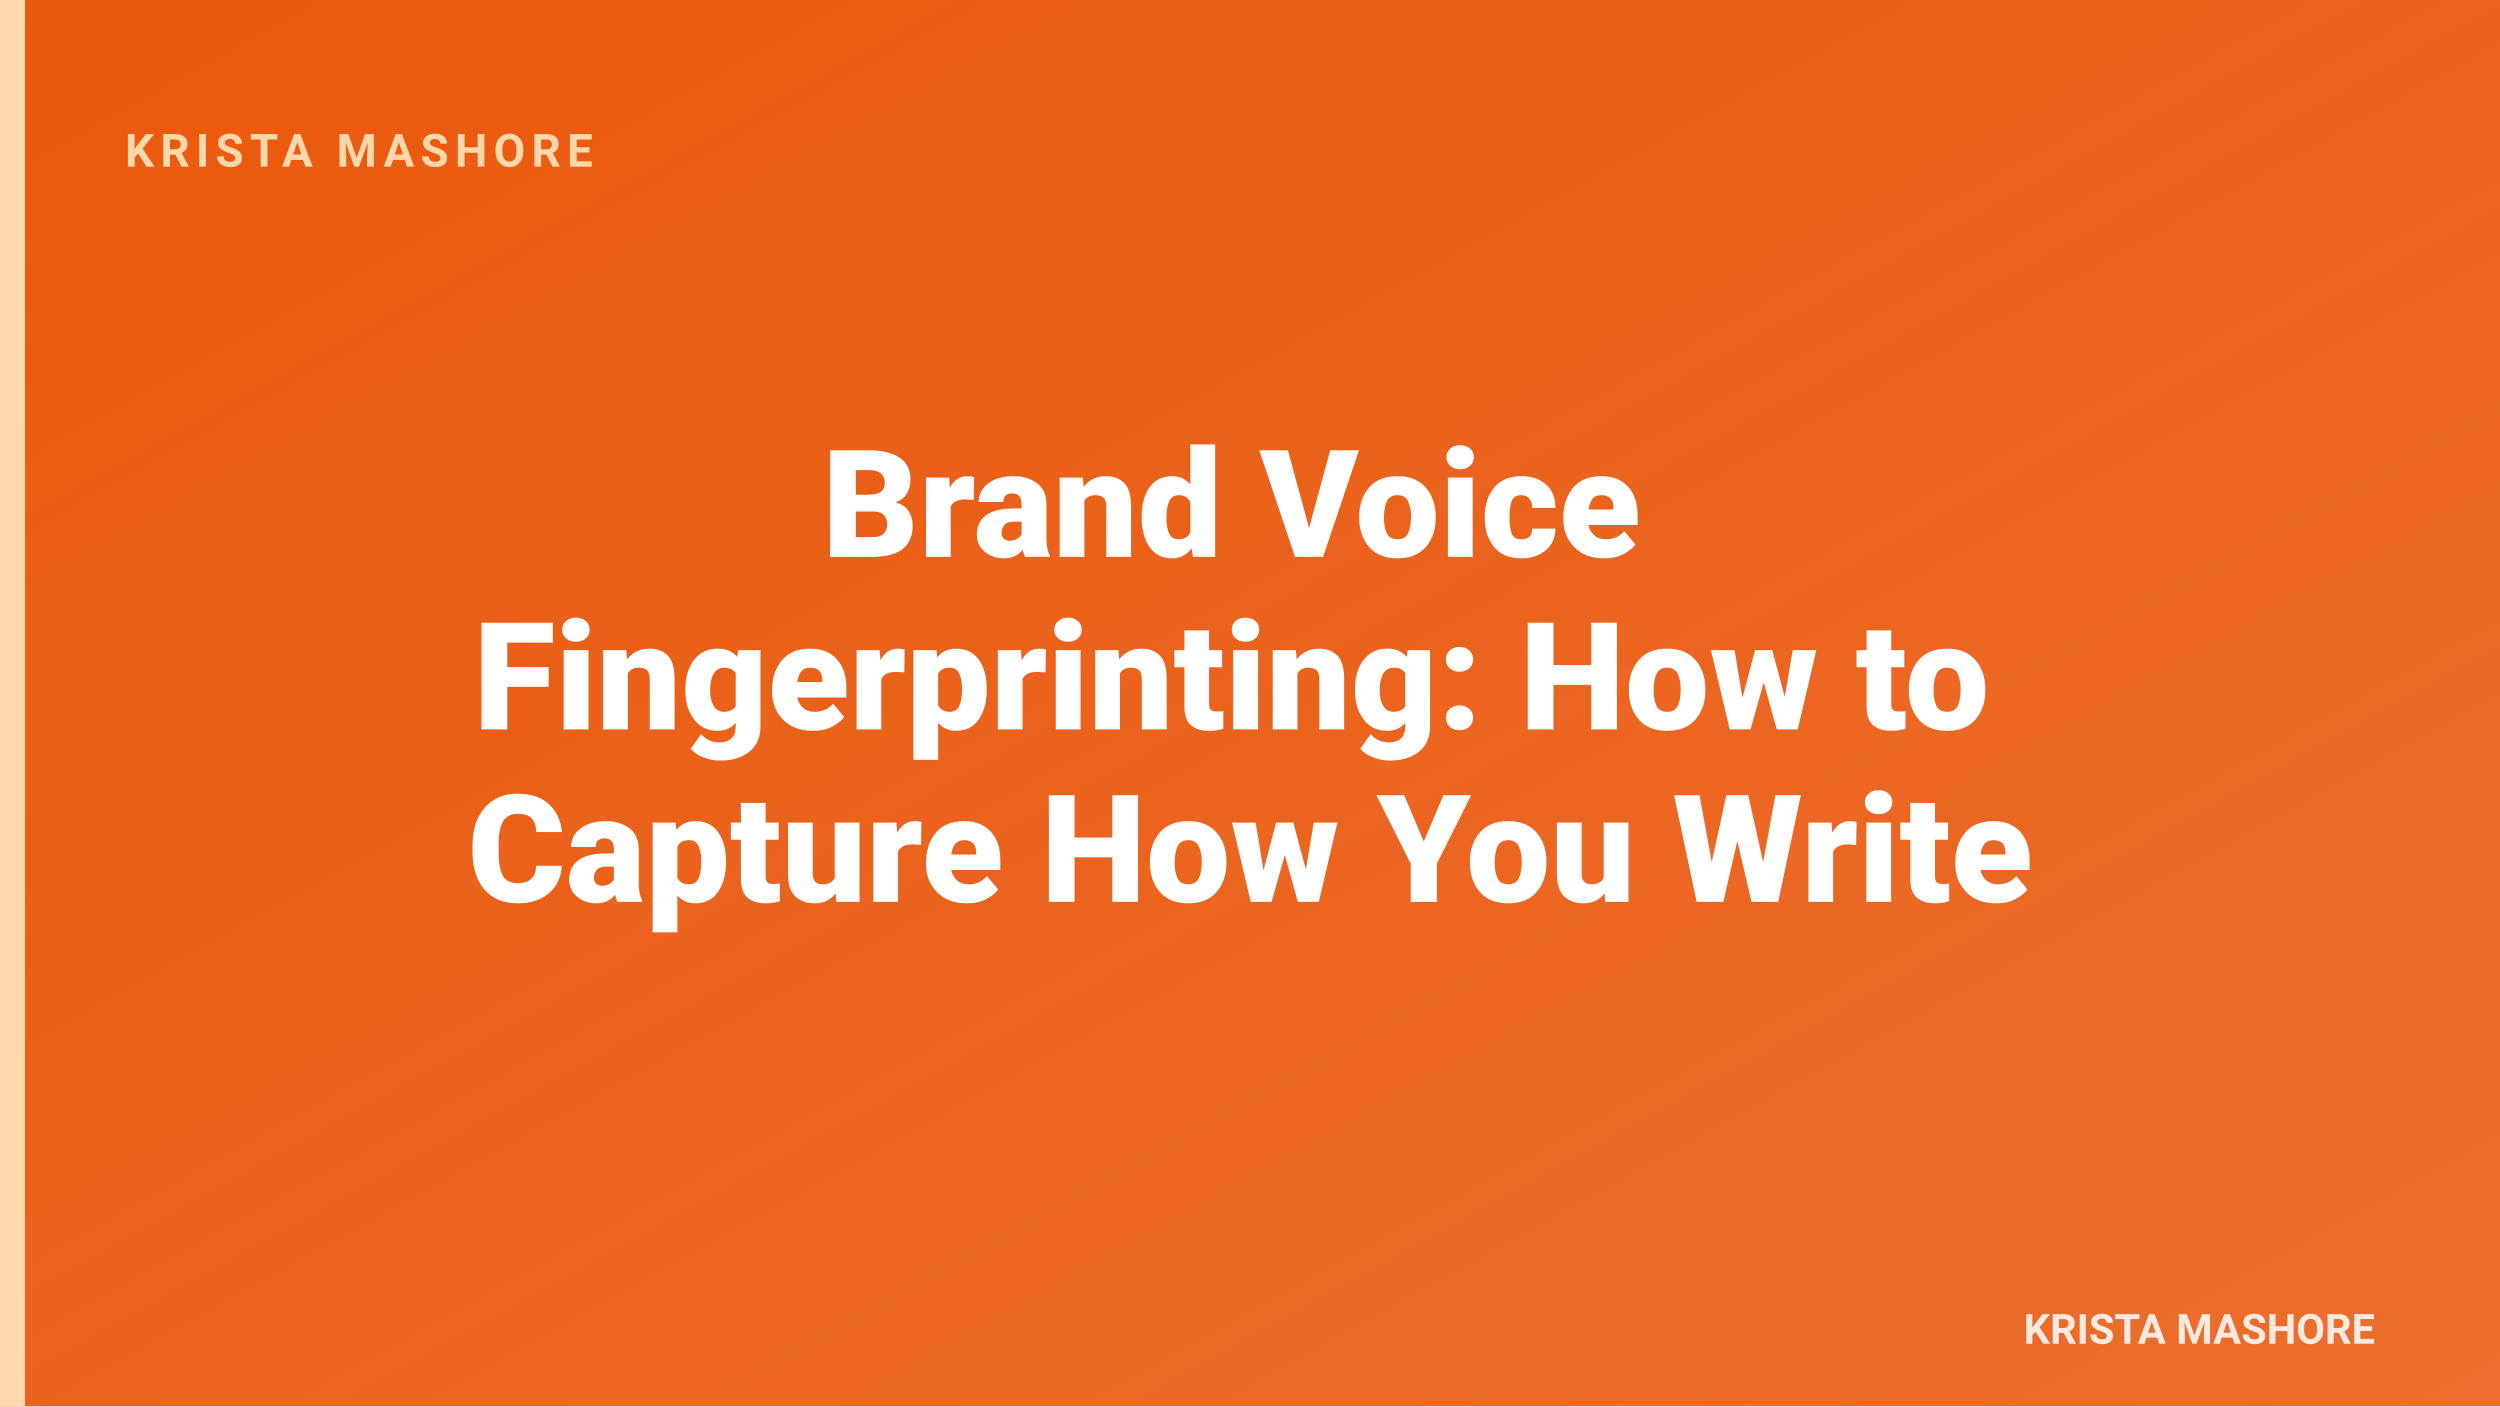
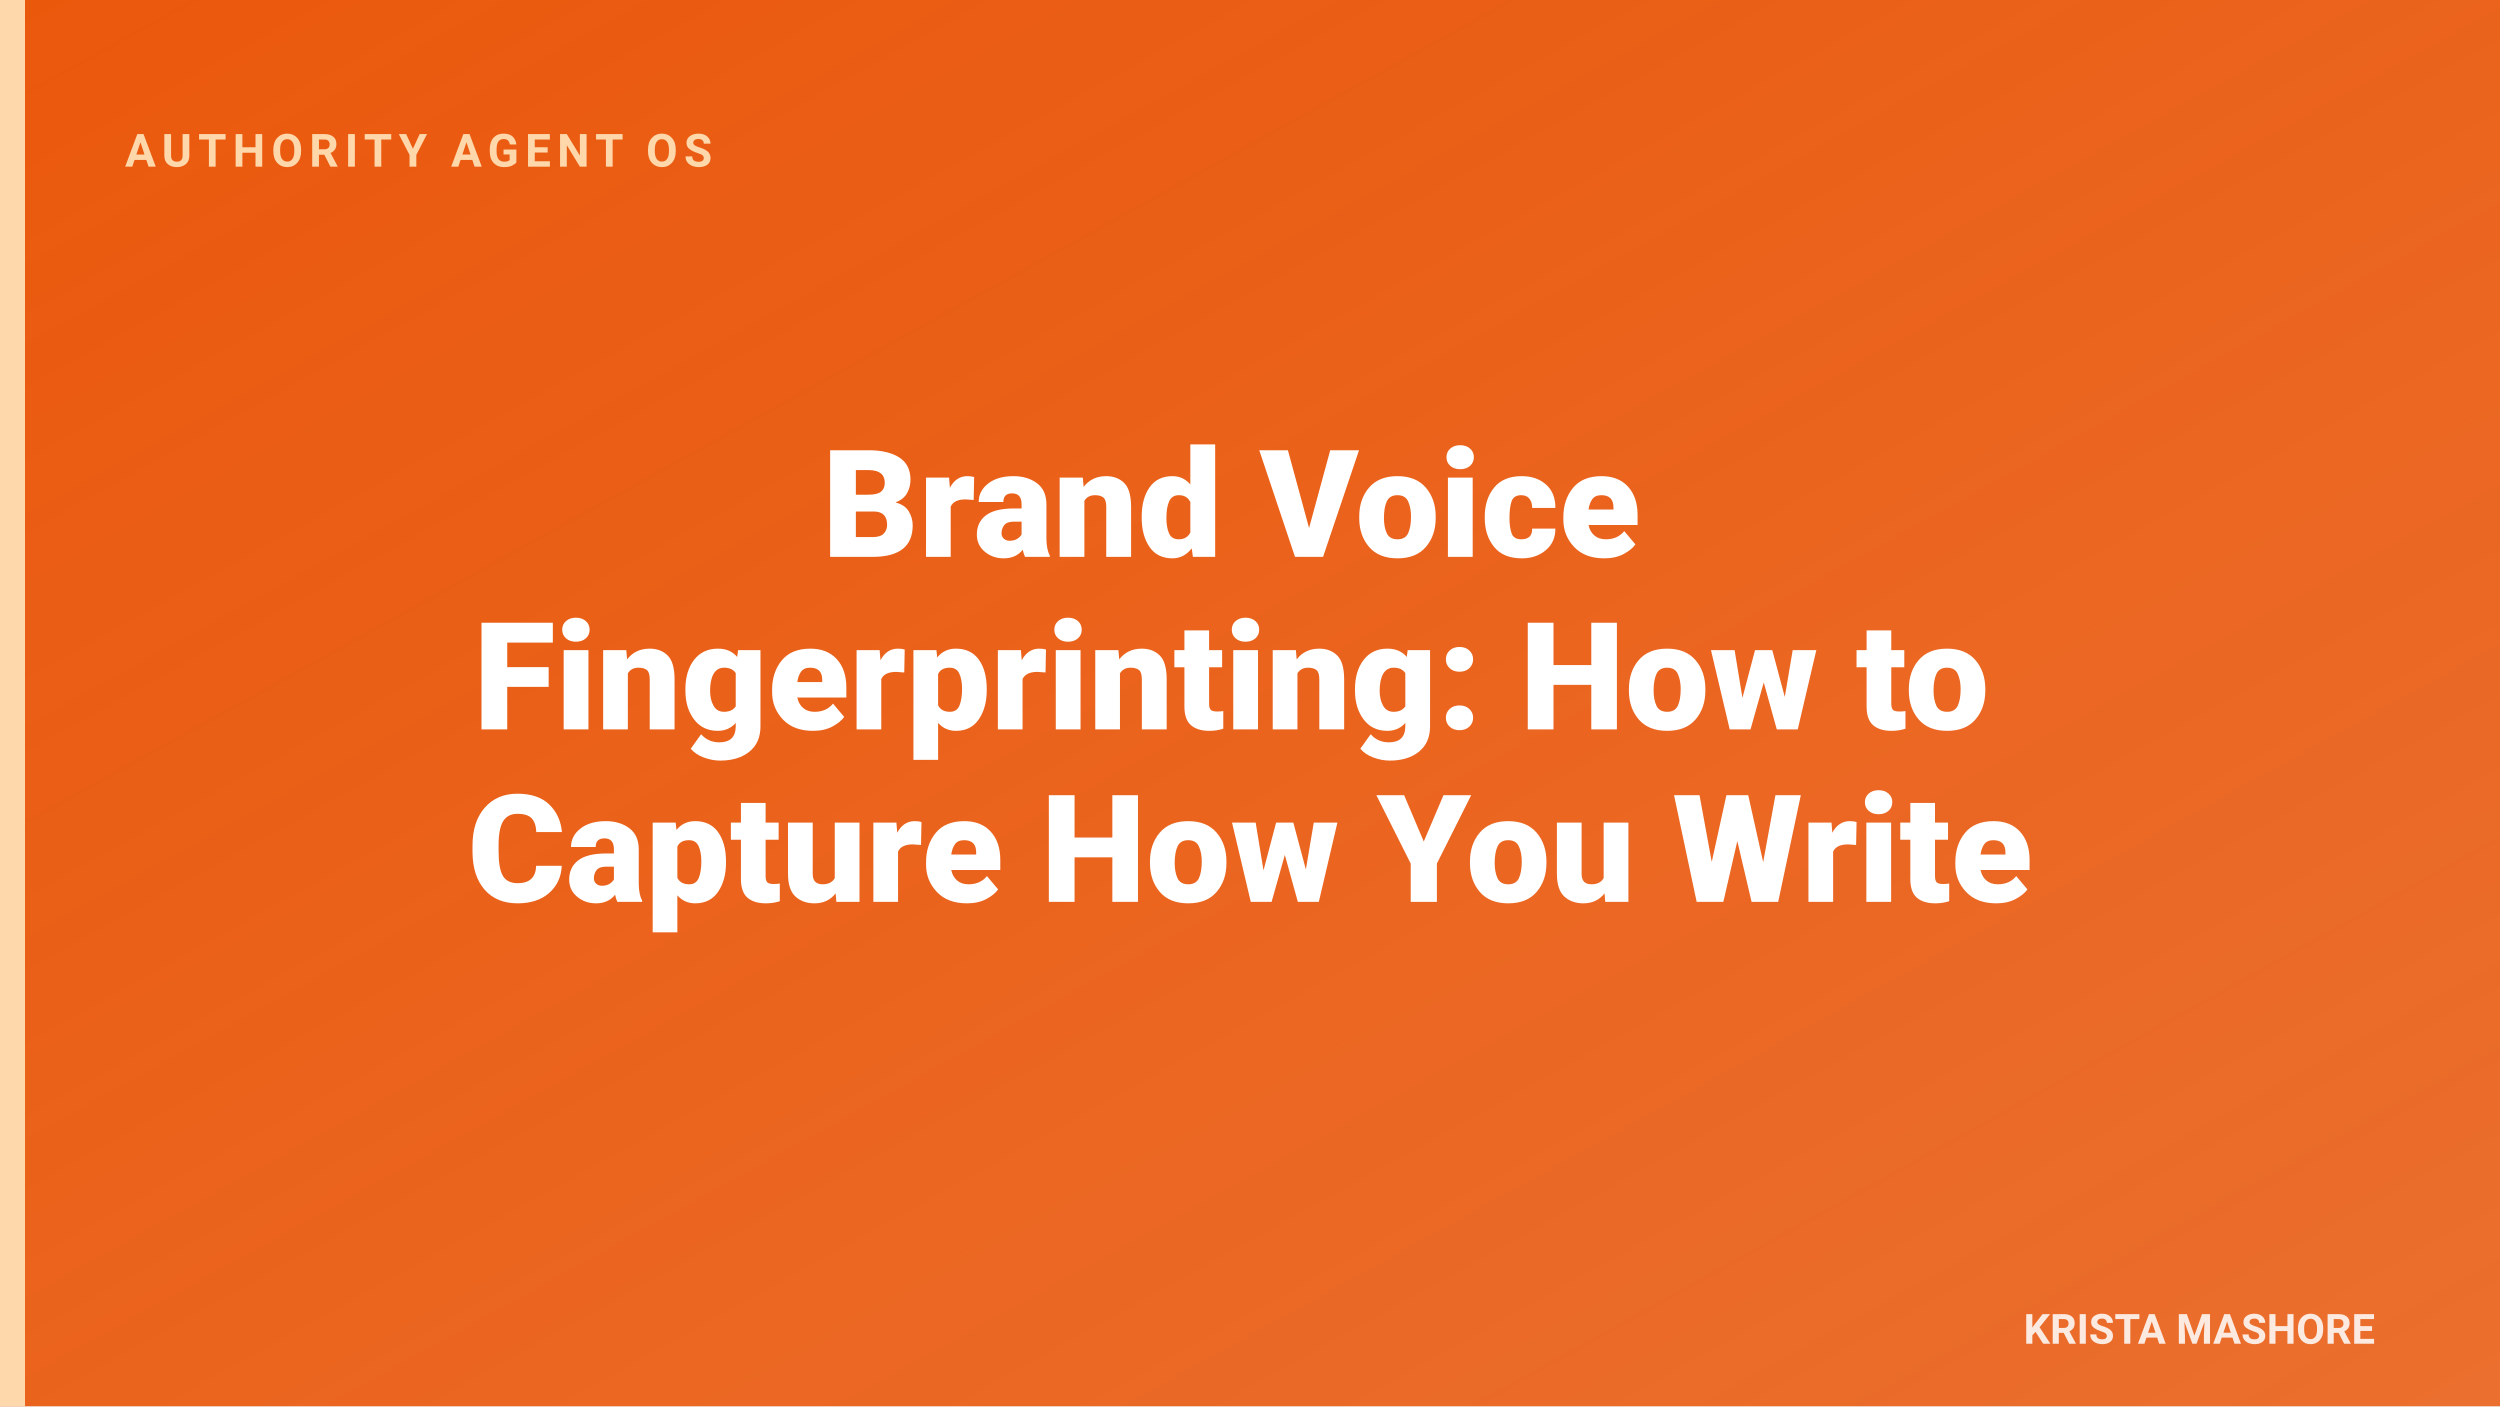
<svg xmlns="http://www.w3.org/2000/svg" width="1200" height="675" viewBox="0 0 1200 675" role="img" aria-label="Brand Voice Fingerprinting: How to Capture How You Write So Claude Sounds Like You">
  <defs>
    <linearGradient id="bg" x1="0%" y1="0%" x2="100%" y2="100%">
      <stop offset="0%" stop-color="#EA580C" />
      <stop offset="100%" stop-color="#EA580C" stop-opacity="0.85" />
    </linearGradient>
  </defs>
  <rect width="1200" height="675" fill="url(#bg)" />
  <rect x="0" y="0" width="12" height="675" fill="#FED7AA" />
-   <text x="60" y="80" font-family="-apple-system, BlinkMacSystemFont, 'Segoe UI', Roboto, sans-serif" font-size="22" font-weight="600" fill="#FED7AA" letter-spacing="3">KRISTA MASHORE</text>
+   <text x="60" y="80" font-family="-apple-system, BlinkMacSystemFont, 'Segoe UI', Roboto, sans-serif" font-size="22" font-weight="600" fill="#FED7AA" letter-spacing="3">AUTHORITY AGENT OS</text>
  <text font-family="-apple-system, BlinkMacSystemFont, 'Segoe UI', Roboto, sans-serif" font-size="72" font-weight="800" fill="#FFFFFF" text-anchor="middle">
    <tspan x="600" y="267.3">Brand Voice</tspan>
    <tspan x="600" y="350.1">Fingerprinting: How to</tspan>
    <tspan x="600" y="432.9">Capture How You Write</tspan>
  </text>
  <text x="1140" y="645" font-family="-apple-system, BlinkMacSystemFont, 'Segoe UI', Roboto, sans-serif" font-size="20" font-weight="600" fill="#FFFFFF" text-anchor="end" opacity="0.85">KRISTA MASHORE</text>
</svg>
